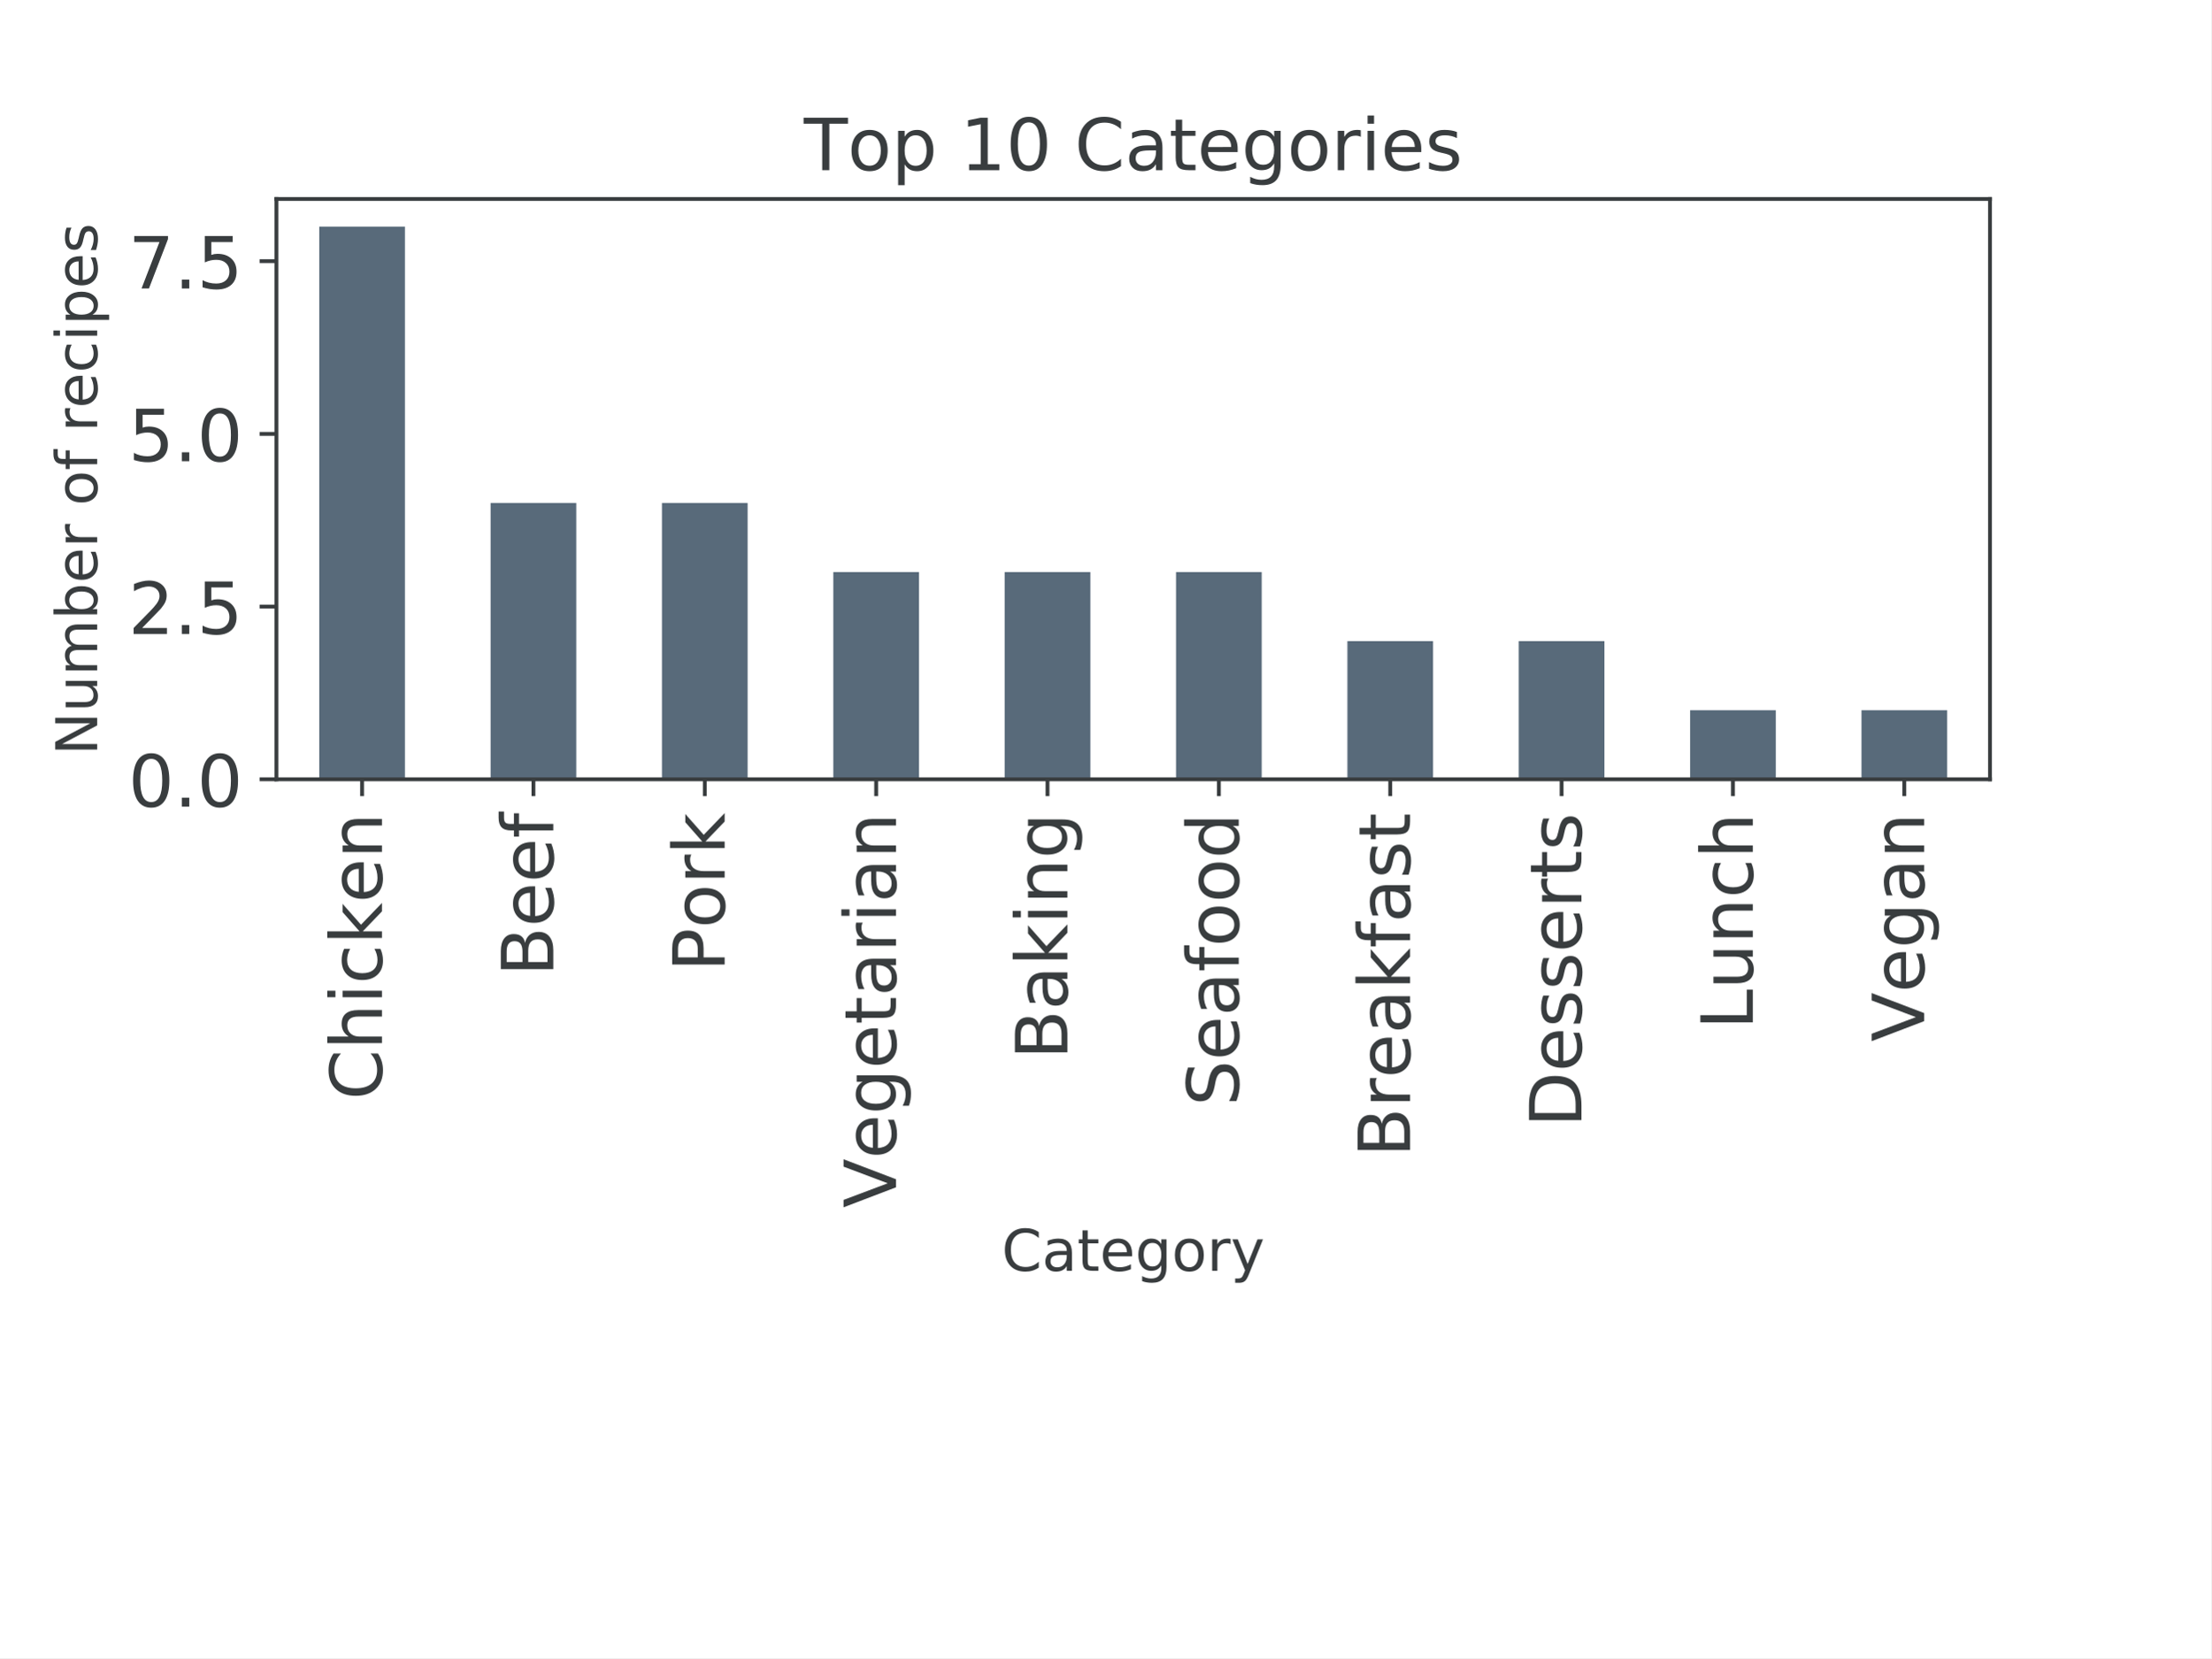
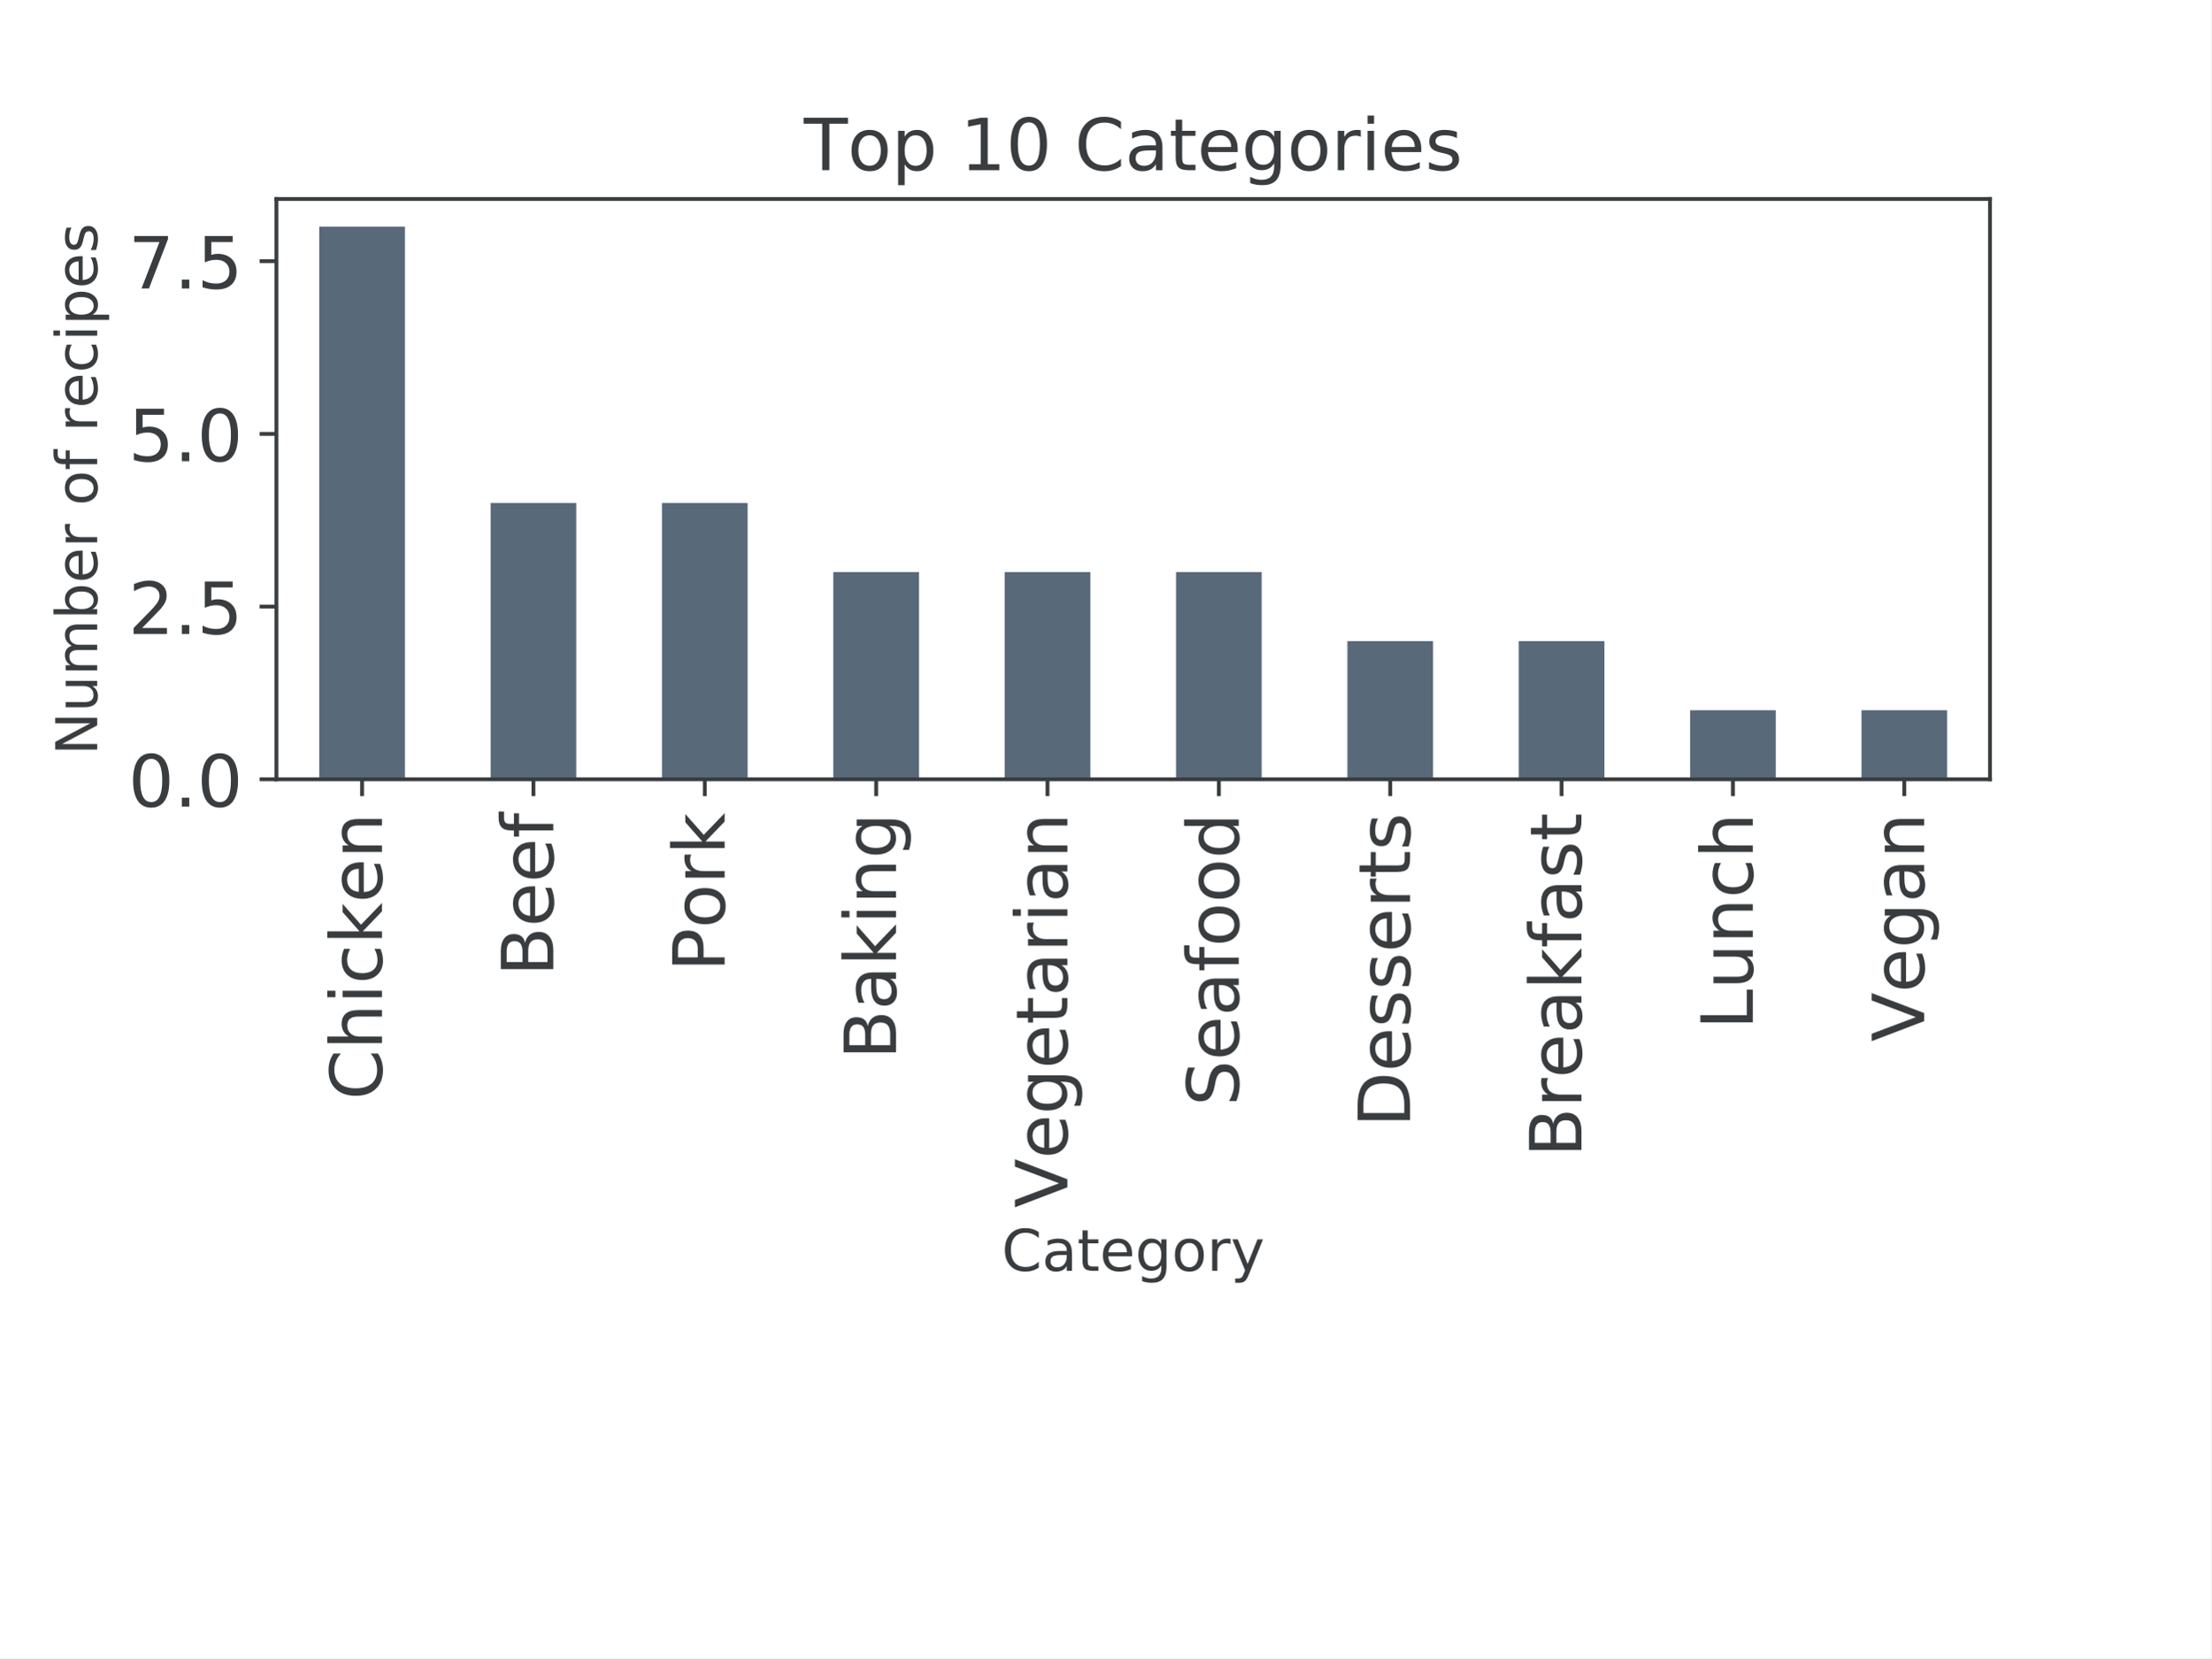
<svg xmlns="http://www.w3.org/2000/svg" xmlns:xlink="http://www.w3.org/1999/xlink" height="345.6pt" version="1.1" viewBox="0 0 460.8 345.6" width="460.8pt">
  <defs>
    <style type="text/css">
*{stroke-linecap:butt;stroke-linejoin:round;}
  </style>
  </defs>
  <g id="figure_1">
    <g id="patch_1">
      <path d="M 0 345.6  L 460.8 345.6  L 460.8 0  L 0 0  z " style="fill:#ffffff;" />
    </g>
    <g id="axes_1">
      <g id="patch_2">
        <path d="M 57.6 162.432  L 414.72 162.432  L 414.72 41.472  L 57.6 41.472  z " style="fill:#ffffff;" />
      </g>
      <g id="patch_3">
-         <path clip-path="url(#p7f5b892077)" d="M 66.528 162.432  L 84.384 162.432  L 84.384 47.232  L 66.528 47.232  z " style="fill:#586a7a;" />
+         <path clip-path="url(#p86acbfd233)" d="M 66.528 162.432  L 84.384 162.432  L 84.384 47.232  L 66.528 47.232  z " style="fill:#586a7a;" />
      </g>
      <g id="patch_4">
-         <path clip-path="url(#p7f5b892077)" d="M 102.24 162.432  L 120.096 162.432  L 120.096 104.832  L 102.24 104.832  z " style="fill:#586a7a;" />
+         <path clip-path="url(#p86acbfd233)" d="M 102.24 162.432  L 120.096 162.432  L 120.096 104.832  L 102.24 104.832  z " style="fill:#586a7a;" />
      </g>
      <g id="patch_5">
-         <path clip-path="url(#p7f5b892077)" d="M 137.952 162.432  L 155.808 162.432  L 155.808 104.832  L 137.952 104.832  z " style="fill:#586a7a;" />
+         <path clip-path="url(#p86acbfd233)" d="M 137.952 162.432  L 155.808 162.432  L 155.808 104.832  L 137.952 104.832  z " style="fill:#586a7a;" />
      </g>
      <g id="patch_6">
-         <path clip-path="url(#p7f5b892077)" d="M 173.664 162.432  L 191.52 162.432  L 191.52 119.232  L 173.664 119.232  z " style="fill:#586a7a;" />
+         <path clip-path="url(#p86acbfd233)" d="M 173.664 162.432  L 191.52 162.432  L 191.52 119.232  L 173.664 119.232  z " style="fill:#586a7a;" />
      </g>
      <g id="patch_7">
-         <path clip-path="url(#p7f5b892077)" d="M 209.376 162.432  L 227.232 162.432  L 227.232 119.232  L 209.376 119.232  z " style="fill:#586a7a;" />
+         <path clip-path="url(#p86acbfd233)" d="M 209.376 162.432  L 227.232 162.432  L 227.232 119.232  L 209.376 119.232  z " style="fill:#586a7a;" />
      </g>
      <g id="patch_8">
-         <path clip-path="url(#p7f5b892077)" d="M 245.088 162.432  L 262.944 162.432  L 262.944 119.232  L 245.088 119.232  z " style="fill:#586a7a;" />
+         <path clip-path="url(#p86acbfd233)" d="M 245.088 162.432  L 262.944 162.432  L 262.944 119.232  L 245.088 119.232  z " style="fill:#586a7a;" />
      </g>
      <g id="patch_9">
-         <path clip-path="url(#p7f5b892077)" d="M 280.8 162.432  L 298.656 162.432  L 298.656 133.632  L 280.8 133.632  z " style="fill:#586a7a;" />
+         <path clip-path="url(#p86acbfd233)" d="M 280.8 162.432  L 298.656 162.432  L 298.656 133.632  L 280.8 133.632  z " style="fill:#586a7a;" />
      </g>
      <g id="patch_10">
-         <path clip-path="url(#p7f5b892077)" d="M 316.512 162.432  L 334.368 162.432  L 334.368 133.632  L 316.512 133.632  z " style="fill:#586a7a;" />
+         <path clip-path="url(#p86acbfd233)" d="M 316.512 162.432  L 334.368 162.432  L 334.368 133.632  L 316.512 133.632  z " style="fill:#586a7a;" />
      </g>
      <g id="patch_11">
-         <path clip-path="url(#p7f5b892077)" d="M 352.224 162.432  L 370.08 162.432  L 370.08 148.032  L 352.224 148.032  z " style="fill:#586a7a;" />
+         <path clip-path="url(#p86acbfd233)" d="M 352.224 162.432  L 370.08 162.432  L 370.08 148.032  L 352.224 148.032  z " style="fill:#586a7a;" />
      </g>
      <g id="patch_12">
-         <path clip-path="url(#p7f5b892077)" d="M 387.936 162.432  L 405.792 162.432  L 405.792 148.032  L 387.936 148.032  z " style="fill:#586a7a;" />
+         <path clip-path="url(#p86acbfd233)" d="M 387.936 162.432  L 405.792 162.432  L 405.792 148.032  L 387.936 148.032  z " style="fill:#586a7a;" />
      </g>
      <g id="matplotlib.axis_1">
        <g id="xtick_1">
          <g id="line2d_1">
            <defs>
-               <path d="M 0 0  L 0 3.5  " id="md21e654e28" style="stroke:#393d3f;stroke-width:0.8;" />
-             </defs>
-             <g>
-               <use style="fill:#393d3f;stroke:#393d3f;stroke-width:0.8;" x="75.456" xlink:href="#md21e654e28" y="162.432" />
+               <path d="M 0 0  L 0 3.5  " id="m98c9e90bad" style="stroke:#393d3f;stroke-width:0.8;" />
+             </defs>
+             <g>
+               <use style="fill:#393d3f;stroke:#393d3f;stroke-width:0.8;" x="75.456" xlink:href="#m98c9e90bad" y="162.432" />
            </g>
          </g>
          <g id="text_1">
            <defs>
              <path d="M 64.406 67.281  L 64.406 56.891  Q 59.422 61.531 53.781 63.812  Q 48.141 66.109 41.797 66.109  Q 29.297 66.109 22.656 58.469  Q 16.016 50.828 16.016 36.375  Q 16.016 21.969 22.656 14.328  Q 29.297 6.688 41.797 6.688  Q 48.141 6.688 53.781 8.984  Q 59.422 11.281 64.406 15.922  L 64.406 5.609  Q 59.234 2.094 53.438 0.328  Q 47.656 -1.422 41.219 -1.422  Q 24.656 -1.422 15.125 8.703  Q 5.609 18.844 5.609 36.375  Q 5.609 53.953 15.125 64.078  Q 24.656 74.219 41.219 74.219  Q 47.75 74.219 53.531 72.484  Q 59.328 70.75 64.406 67.281  z " id="DejaVuSans-67" />
              <path d="M 54.891 33.016  L 54.891 0  L 45.906 0  L 45.906 32.719  Q 45.906 40.484 42.875 44.328  Q 39.844 48.188 33.797 48.188  Q 26.516 48.188 22.312 43.547  Q 18.109 38.922 18.109 30.906  L 18.109 0  L 9.078 0  L 9.078 75.984  L 18.109 75.984  L 18.109 46.188  Q 21.344 51.125 25.703 53.562  Q 30.078 56 35.797 56  Q 45.219 56 50.047 50.172  Q 54.891 44.344 54.891 33.016  z " id="DejaVuSans-104" />
              <path d="M 9.422 54.688  L 18.406 54.688  L 18.406 0  L 9.422 0  z M 9.422 75.984  L 18.406 75.984  L 18.406 64.594  L 9.422 64.594  z " id="DejaVuSans-105" />
              <path d="M 48.781 52.594  L 48.781 44.188  Q 44.969 46.297 41.141 47.344  Q 37.312 48.391 33.406 48.391  Q 24.656 48.391 19.812 42.844  Q 14.984 37.312 14.984 27.297  Q 14.984 17.281 19.812 11.734  Q 24.656 6.203 33.406 6.203  Q 37.312 6.203 41.141 7.25  Q 44.969 8.297 48.781 10.406  L 48.781 2.094  Q 45.016 0.344 40.984 -0.531  Q 36.969 -1.422 32.422 -1.422  Q 20.062 -1.422 12.781 6.344  Q 5.516 14.109 5.516 27.297  Q 5.516 40.672 12.859 48.328  Q 20.219 56 33.016 56  Q 37.156 56 41.109 55.141  Q 45.062 54.297 48.781 52.594  z " id="DejaVuSans-99" />
              <path d="M 9.078 75.984  L 18.109 75.984  L 18.109 31.109  L 44.922 54.688  L 56.391 54.688  L 27.391 29.109  L 57.625 0  L 45.906 0  L 18.109 26.703  L 18.109 0  L 9.078 0  z " id="DejaVuSans-107" />
              <path d="M 56.203 29.594  L 56.203 25.203  L 14.891 25.203  Q 15.484 15.922 20.484 11.062  Q 25.484 6.203 34.422 6.203  Q 39.594 6.203 44.453 7.469  Q 49.312 8.734 54.109 11.281  L 54.109 2.781  Q 49.266 0.734 44.188 -0.344  Q 39.109 -1.422 33.891 -1.422  Q 20.797 -1.422 13.156 6.188  Q 5.516 13.812 5.516 26.812  Q 5.516 40.234 12.766 48.109  Q 20.016 56 32.328 56  Q 43.359 56 49.781 48.891  Q 56.203 41.797 56.203 29.594  z M 47.219 32.234  Q 47.125 39.594 43.094 43.984  Q 39.062 48.391 32.422 48.391  Q 24.906 48.391 20.391 44.141  Q 15.875 39.891 15.188 32.172  z " id="DejaVuSans-101" />
              <path d="M 54.891 33.016  L 54.891 0  L 45.906 0  L 45.906 32.719  Q 45.906 40.484 42.875 44.328  Q 39.844 48.188 33.797 48.188  Q 26.516 48.188 22.312 43.547  Q 18.109 38.922 18.109 30.906  L 18.109 0  L 9.078 0  L 9.078 54.688  L 18.109 54.688  L 18.109 46.188  Q 21.344 51.125 25.703 53.562  Q 30.078 56 35.797 56  Q 45.219 56 50.047 50.172  Q 54.891 44.344 54.891 33.016  z " id="DejaVuSans-110" />
            </defs>
            <g style="fill:#393d3f;" transform="translate(79.59506 229.2422)rotate(-90)scale(0.15 -0.15)">
              <use xlink:href="#DejaVuSans-67" />
              <use x="69.824" xlink:href="#DejaVuSans-104" />
              <use x="133.203" xlink:href="#DejaVuSans-105" />
              <use x="160.986" xlink:href="#DejaVuSans-99" />
              <use x="215.967" xlink:href="#DejaVuSans-107" />
              <use x="273.83" xlink:href="#DejaVuSans-101" />
              <use x="335.354" xlink:href="#DejaVuSans-110" />
            </g>
          </g>
        </g>
        <g id="xtick_2">
          <g id="line2d_2">
            <g>
-               <use style="fill:#393d3f;stroke:#393d3f;stroke-width:0.8;" x="111.168" xlink:href="#md21e654e28" y="162.432" />
+               <use style="fill:#393d3f;stroke:#393d3f;stroke-width:0.8;" x="111.168" xlink:href="#m98c9e90bad" y="162.432" />
            </g>
          </g>
          <g id="text_2">
            <defs>
              <path d="M 19.672 34.812  L 19.672 8.109  L 35.5 8.109  Q 43.453 8.109 47.281 11.406  Q 51.125 14.703 51.125 21.484  Q 51.125 28.328 47.281 31.562  Q 43.453 34.812 35.5 34.812  z M 19.672 64.797  L 19.672 42.828  L 34.281 42.828  Q 41.5 42.828 45.031 45.531  Q 48.578 48.25 48.578 53.812  Q 48.578 59.328 45.031 62.062  Q 41.5 64.797 34.281 64.797  z M 9.812 72.906  L 35.016 72.906  Q 46.297 72.906 52.391 68.219  Q 58.5 63.531 58.5 54.891  Q 58.5 48.188 55.375 44.234  Q 52.25 40.281 46.188 39.312  Q 53.469 37.75 57.5 32.781  Q 61.531 27.828 61.531 20.406  Q 61.531 10.641 54.891 5.312  Q 48.25 0 35.984 0  L 9.812 0  z " id="DejaVuSans-66" />
              <path d="M 37.109 75.984  L 37.109 68.5  L 28.516 68.5  Q 23.688 68.5 21.797 66.547  Q 19.922 64.594 19.922 59.516  L 19.922 54.688  L 34.719 54.688  L 34.719 47.703  L 19.922 47.703  L 19.922 0  L 10.891 0  L 10.891 47.703  L 2.297 47.703  L 2.297 54.688  L 10.891 54.688  L 10.891 58.5  Q 10.891 67.625 15.141 71.797  Q 19.391 75.984 28.609 75.984  z " id="DejaVuSans-102" />
            </defs>
            <g style="fill:#393d3f;" transform="translate(115.3071 203.4632)rotate(-90)scale(0.15 -0.15)">
              <use xlink:href="#DejaVuSans-66" />
              <use x="68.604" xlink:href="#DejaVuSans-101" />
              <use x="130.127" xlink:href="#DejaVuSans-101" />
              <use x="191.65" xlink:href="#DejaVuSans-102" />
            </g>
          </g>
        </g>
        <g id="xtick_3">
          <g id="line2d_3">
            <g>
-               <use style="fill:#393d3f;stroke:#393d3f;stroke-width:0.8;" x="146.88" xlink:href="#md21e654e28" y="162.432" />
+               <use style="fill:#393d3f;stroke:#393d3f;stroke-width:0.8;" x="146.88" xlink:href="#m98c9e90bad" y="162.432" />
            </g>
          </g>
          <g id="text_3">
            <defs>
              <path d="M 19.672 64.797  L 19.672 37.406  L 32.078 37.406  Q 38.969 37.406 42.719 40.969  Q 46.484 44.531 46.484 51.125  Q 46.484 57.672 42.719 61.234  Q 38.969 64.797 32.078 64.797  z M 9.812 72.906  L 32.078 72.906  Q 44.344 72.906 50.609 67.359  Q 56.891 61.812 56.891 51.125  Q 56.891 40.328 50.609 34.812  Q 44.344 29.297 32.078 29.297  L 19.672 29.297  L 19.672 0  L 9.812 0  z " id="DejaVuSans-80" />
              <path d="M 30.609 48.391  Q 23.391 48.391 19.188 42.75  Q 14.984 37.109 14.984 27.297  Q 14.984 17.484 19.156 11.844  Q 23.344 6.203 30.609 6.203  Q 37.797 6.203 41.984 11.859  Q 46.188 17.531 46.188 27.297  Q 46.188 37.016 41.984 42.703  Q 37.797 48.391 30.609 48.391  z M 30.609 56  Q 42.328 56 49.016 48.375  Q 55.719 40.766 55.719 27.297  Q 55.719 13.875 49.016 6.219  Q 42.328 -1.422 30.609 -1.422  Q 18.844 -1.422 12.172 6.219  Q 5.516 13.875 5.516 27.297  Q 5.516 40.766 12.172 48.375  Q 18.844 56 30.609 56  z " id="DejaVuSans-111" />
              <path d="M 41.109 46.297  Q 39.594 47.172 37.812 47.578  Q 36.031 48 33.891 48  Q 26.266 48 22.188 43.047  Q 18.109 38.094 18.109 28.812  L 18.109 0  L 9.078 0  L 9.078 54.688  L 18.109 54.688  L 18.109 46.188  Q 20.953 51.172 25.484 53.578  Q 30.031 56 36.531 56  Q 37.453 56 38.578 55.875  Q 39.703 55.766 41.062 55.516  z " id="DejaVuSans-114" />
            </defs>
            <g style="fill:#393d3f;" transform="translate(151.0191 202.5)rotate(-90)scale(0.15 -0.15)">
              <use xlink:href="#DejaVuSans-80" />
              <use x="60.256" xlink:href="#DejaVuSans-111" />
              <use x="121.438" xlink:href="#DejaVuSans-114" />
              <use x="162.551" xlink:href="#DejaVuSans-107" />
            </g>
          </g>
        </g>
        <g id="xtick_4">
          <g id="line2d_4">
            <g>
-               <use style="fill:#393d3f;stroke:#393d3f;stroke-width:0.8;" x="182.592" xlink:href="#md21e654e28" y="162.432" />
+               <use style="fill:#393d3f;stroke:#393d3f;stroke-width:0.8;" x="182.592" xlink:href="#m98c9e90bad" y="162.432" />
            </g>
          </g>
          <g id="text_4">
            <defs>
+               <path d="M 34.281 27.484  Q 23.391 27.484 19.188 25  Q 14.984 22.516 14.984 16.5  Q 14.984 11.719 18.141 8.906  Q 21.297 6.109 26.703 6.109  Q 34.188 6.109 38.703 11.406  Q 43.219 16.703 43.219 25.484  L 43.219 27.484  z M 52.203 31.203  L 52.203 0  L 43.219 0  L 43.219 8.297  Q 40.141 3.328 35.547 0.953  Q 30.953 -1.422 24.312 -1.422  Q 15.922 -1.422 10.953 3.297  Q 6 8.016 6 15.922  Q 6 25.141 12.172 29.828  Q 18.359 34.516 30.609 34.516  L 43.219 34.516  L 43.219 35.406  Q 43.219 41.609 39.141 45  Q 35.062 48.391 27.688 48.391  Q 23 48.391 18.547 47.266  Q 14.109 46.141 10.016 43.891  L 10.016 52.203  Q 14.938 54.109 19.578 55.047  Q 24.219 56 28.609 56  Q 40.484 56 46.344 49.844  Q 52.203 43.703 52.203 31.203  z " id="DejaVuSans-97" />
+               <path d="M 45.406 27.984  Q 45.406 37.75 41.375 43.109  Q 37.359 48.484 30.078 48.484  Q 22.859 48.484 18.828 43.109  Q 14.797 37.75 14.797 27.984  Q 14.797 18.266 18.828 12.891  Q 22.859 7.516 30.078 7.516  Q 37.359 7.516 41.375 12.891  Q 45.406 18.266 45.406 27.984  z M 54.391 6.781  Q 54.391 -7.172 48.188 -13.984  Q 42 -20.797 29.203 -20.797  Q 24.469 -20.797 20.266 -20.094  Q 16.062 -19.391 12.109 -17.922  L 12.109 -9.188  Q 16.062 -11.328 19.922 -12.344  Q 23.781 -13.375 27.781 -13.375  Q 36.625 -13.375 41.016 -8.766  Q 45.406 -4.156 45.406 5.172  L 45.406 9.625  Q 42.625 4.781 38.281 2.391  Q 33.938 0 27.875 0  Q 17.828 0 11.672 7.656  Q 5.516 15.328 5.516 27.984  Q 5.516 40.672 11.672 48.328  Q 17.828 56 27.875 56  Q 33.938 56 38.281 53.609  Q 42.625 51.219 45.406 46.391  L 45.406 54.688  L 54.391 54.688  z " id="DejaVuSans-103" />
+             </defs>
+             <g style="fill:#393d3f;" transform="translate(186.7311 220.7976)rotate(-90)scale(0.15 -0.15)">
+               <use xlink:href="#DejaVuSans-66" />
+               <use x="68.604" xlink:href="#DejaVuSans-97" />
+               <use x="129.883" xlink:href="#DejaVuSans-107" />
+               <use x="187.793" xlink:href="#DejaVuSans-105" />
+               <use x="215.576" xlink:href="#DejaVuSans-110" />
+               <use x="278.955" xlink:href="#DejaVuSans-103" />
+             </g>
+           </g>
+         </g>
+         <g id="xtick_5">
+           <g id="line2d_5">
+             <g>
+               <use style="fill:#393d3f;stroke:#393d3f;stroke-width:0.8;" x="218.304" xlink:href="#m98c9e90bad" y="162.432" />
+             </g>
+           </g>
+           <g id="text_5">
+             <defs>
              <path d="M 28.609 0  L 0.781 72.906  L 11.078 72.906  L 34.188 11.531  L 57.328 72.906  L 67.578 72.906  L 39.797 0  z " id="DejaVuSans-86" />
-               <path d="M 45.406 27.984  Q 45.406 37.75 41.375 43.109  Q 37.359 48.484 30.078 48.484  Q 22.859 48.484 18.828 43.109  Q 14.797 37.75 14.797 27.984  Q 14.797 18.266 18.828 12.891  Q 22.859 7.516 30.078 7.516  Q 37.359 7.516 41.375 12.891  Q 45.406 18.266 45.406 27.984  z M 54.391 6.781  Q 54.391 -7.172 48.188 -13.984  Q 42 -20.797 29.203 -20.797  Q 24.469 -20.797 20.266 -20.094  Q 16.062 -19.391 12.109 -17.922  L 12.109 -9.188  Q 16.062 -11.328 19.922 -12.344  Q 23.781 -13.375 27.781 -13.375  Q 36.625 -13.375 41.016 -8.766  Q 45.406 -4.156 45.406 5.172  L 45.406 9.625  Q 42.625 4.781 38.281 2.391  Q 33.938 0 27.875 0  Q 17.828 0 11.672 7.656  Q 5.516 15.328 5.516 27.984  Q 5.516 40.672 11.672 48.328  Q 17.828 56 27.875 56  Q 33.938 56 38.281 53.609  Q 42.625 51.219 45.406 46.391  L 45.406 54.688  L 54.391 54.688  z " id="DejaVuSans-103" />
              <path d="M 18.312 70.219  L 18.312 54.688  L 36.812 54.688  L 36.812 47.703  L 18.312 47.703  L 18.312 18.016  Q 18.312 11.328 20.141 9.422  Q 21.969 7.516 27.594 7.516  L 36.812 7.516  L 36.812 0  L 27.594 0  Q 17.188 0 13.234 3.875  Q 9.281 7.766 9.281 18.016  L 9.281 47.703  L 2.688 47.703  L 2.688 54.688  L 9.281 54.688  L 9.281 70.219  z " id="DejaVuSans-116" />
-               <path d="M 34.281 27.484  Q 23.391 27.484 19.188 25  Q 14.984 22.516 14.984 16.5  Q 14.984 11.719 18.141 8.906  Q 21.297 6.109 26.703 6.109  Q 34.188 6.109 38.703 11.406  Q 43.219 16.703 43.219 25.484  L 43.219 27.484  z M 52.203 31.203  L 52.203 0  L 43.219 0  L 43.219 8.297  Q 40.141 3.328 35.547 0.953  Q 30.953 -1.422 24.312 -1.422  Q 15.922 -1.422 10.953 3.297  Q 6 8.016 6 15.922  Q 6 25.141 12.172 29.828  Q 18.359 34.516 30.609 34.516  L 43.219 34.516  L 43.219 35.406  Q 43.219 41.609 39.141 45  Q 35.062 48.391 27.688 48.391  Q 23 48.391 18.547 47.266  Q 14.109 46.141 10.016 43.891  L 10.016 52.203  Q 14.938 54.109 19.578 55.047  Q 24.219 56 28.609 56  Q 40.484 56 46.344 49.844  Q 52.203 43.703 52.203 31.203  z " id="DejaVuSans-97" />
-             </defs>
-             <g style="fill:#393d3f;" transform="translate(186.7311 251.7632)rotate(-90)scale(0.15 -0.15)">
+             </defs>
+             <g style="fill:#393d3f;" transform="translate(222.4431 251.7632)rotate(-90)scale(0.15 -0.15)">
              <use xlink:href="#DejaVuSans-86" />
              <use x="68.299" xlink:href="#DejaVuSans-101" />
              <use x="129.822" xlink:href="#DejaVuSans-103" />
              <use x="193.299" xlink:href="#DejaVuSans-101" />
              <use x="254.822" xlink:href="#DejaVuSans-116" />
              <use x="294.031" xlink:href="#DejaVuSans-97" />
              <use x="355.311" xlink:href="#DejaVuSans-114" />
              <use x="396.424" xlink:href="#DejaVuSans-105" />
              <use x="424.207" xlink:href="#DejaVuSans-97" />
              <use x="485.486" xlink:href="#DejaVuSans-110" />
            </g>
          </g>
        </g>
-         <g id="xtick_5">
-           <g id="line2d_5">
-             <g>
-               <use style="fill:#393d3f;stroke:#393d3f;stroke-width:0.8;" x="218.304" xlink:href="#md21e654e28" y="162.432" />
-             </g>
-           </g>
-           <g id="text_5">
-             <g style="fill:#393d3f;" transform="translate(222.4431 220.7976)rotate(-90)scale(0.15 -0.15)">
-               <use xlink:href="#DejaVuSans-66" />
-               <use x="68.604" xlink:href="#DejaVuSans-97" />
-               <use x="129.883" xlink:href="#DejaVuSans-107" />
-               <use x="187.793" xlink:href="#DejaVuSans-105" />
-               <use x="215.576" xlink:href="#DejaVuSans-110" />
-               <use x="278.955" xlink:href="#DejaVuSans-103" />
-             </g>
-           </g>
-         </g>
        <g id="xtick_6">
          <g id="line2d_6">
            <g>
-               <use style="fill:#393d3f;stroke:#393d3f;stroke-width:0.8;" x="254.016" xlink:href="#md21e654e28" y="162.432" />
+               <use style="fill:#393d3f;stroke:#393d3f;stroke-width:0.8;" x="254.016" xlink:href="#m98c9e90bad" y="162.432" />
            </g>
          </g>
          <g id="text_6">
            <defs>
              <path d="M 53.516 70.516  L 53.516 60.891  Q 47.906 63.578 42.922 64.891  Q 37.938 66.219 33.297 66.219  Q 25.25 66.219 20.875 63.094  Q 16.5 59.969 16.5 54.203  Q 16.5 49.359 19.406 46.891  Q 22.312 44.438 30.422 42.922  L 36.375 41.703  Q 47.406 39.594 52.656 34.297  Q 57.906 29 57.906 20.125  Q 57.906 9.516 50.797 4.047  Q 43.703 -1.422 29.984 -1.422  Q 24.812 -1.422 18.969 -0.25  Q 13.141 0.922 6.891 3.219  L 6.891 13.375  Q 12.891 10.016 18.656 8.297  Q 24.422 6.594 29.984 6.594  Q 38.422 6.594 43.016 9.906  Q 47.609 13.234 47.609 19.391  Q 47.609 24.75 44.312 27.781  Q 41.016 30.812 33.5 32.328  L 27.484 33.5  Q 16.453 35.688 11.516 40.375  Q 6.594 45.062 6.594 53.422  Q 6.594 63.094 13.406 68.656  Q 20.219 74.219 32.172 74.219  Q 37.312 74.219 42.625 73.281  Q 47.953 72.359 53.516 70.516  z " id="DejaVuSans-83" />
              <path d="M 45.406 46.391  L 45.406 75.984  L 54.391 75.984  L 54.391 0  L 45.406 0  L 45.406 8.203  Q 42.578 3.328 38.25 0.953  Q 33.938 -1.422 27.875 -1.422  Q 17.969 -1.422 11.734 6.484  Q 5.516 14.406 5.516 27.297  Q 5.516 40.188 11.734 48.094  Q 17.969 56 27.875 56  Q 33.938 56 38.25 53.625  Q 42.578 51.266 45.406 46.391  z M 14.797 27.297  Q 14.797 17.391 18.875 11.75  Q 22.953 6.109 30.078 6.109  Q 37.203 6.109 41.297 11.75  Q 45.406 17.391 45.406 27.297  Q 45.406 37.203 41.297 42.844  Q 37.203 48.484 30.078 48.484  Q 22.953 48.484 18.875 42.844  Q 14.797 37.203 14.797 27.297  z " id="DejaVuSans-100" />
            </defs>
            <g style="fill:#393d3f;" transform="translate(258.1551 230.5359)rotate(-90)scale(0.15 -0.15)">
              <use xlink:href="#DejaVuSans-83" />
              <use x="63.477" xlink:href="#DejaVuSans-101" />
              <use x="125" xlink:href="#DejaVuSans-97" />
              <use x="186.279" xlink:href="#DejaVuSans-102" />
              <use x="221.484" xlink:href="#DejaVuSans-111" />
              <use x="282.666" xlink:href="#DejaVuSans-111" />
              <use x="343.848" xlink:href="#DejaVuSans-100" />
            </g>
          </g>
        </g>
        <g id="xtick_7">
          <g id="line2d_7">
            <g>
-               <use style="fill:#393d3f;stroke:#393d3f;stroke-width:0.8;" x="289.728" xlink:href="#md21e654e28" y="162.432" />
+               <use style="fill:#393d3f;stroke:#393d3f;stroke-width:0.8;" x="289.728" xlink:href="#m98c9e90bad" y="162.432" />
            </g>
          </g>
          <g id="text_7">
            <defs>
+               <path d="M 19.672 64.797  L 19.672 8.109  L 31.594 8.109  Q 46.688 8.109 53.688 14.938  Q 60.688 21.781 60.688 36.531  Q 60.688 51.172 53.688 57.984  Q 46.688 64.797 31.594 64.797  z M 9.812 72.906  L 30.078 72.906  Q 51.266 72.906 61.172 64.094  Q 71.094 55.281 71.094 36.531  Q 71.094 17.672 61.125 8.828  Q 51.172 0 30.078 0  L 9.812 0  z " id="DejaVuSans-68" />
              <path d="M 44.281 53.078  L 44.281 44.578  Q 40.484 46.531 36.375 47.5  Q 32.281 48.484 27.875 48.484  Q 21.188 48.484 17.844 46.438  Q 14.5 44.391 14.5 40.281  Q 14.5 37.156 16.891 35.375  Q 19.281 33.594 26.516 31.984  L 29.594 31.297  Q 39.156 29.25 43.188 25.516  Q 47.219 21.781 47.219 15.094  Q 47.219 7.469 41.188 3.016  Q 35.156 -1.422 24.609 -1.422  Q 20.219 -1.422 15.453 -0.562  Q 10.688 0.297 5.422 2  L 5.422 11.281  Q 10.406 8.688 15.234 7.391  Q 20.062 6.109 24.812 6.109  Q 31.156 6.109 34.562 8.281  Q 37.984 10.453 37.984 14.406  Q 37.984 18.062 35.516 20.016  Q 33.062 21.969 24.703 23.781  L 21.578 24.516  Q 13.234 26.266 9.516 29.906  Q 5.812 33.547 5.812 39.891  Q 5.812 47.609 11.281 51.797  Q 16.75 56 26.812 56  Q 31.781 56 36.172 55.266  Q 40.578 54.547 44.281 53.078  z " id="DejaVuSans-115" />
            </defs>
-             <g style="fill:#393d3f;" transform="translate(293.8671 241.1601)rotate(-90)scale(0.15 -0.15)">
+             <g style="fill:#393d3f;" transform="translate(293.8671 234.9304)rotate(-90)scale(0.15 -0.15)">
+               <use xlink:href="#DejaVuSans-68" />
+               <use x="77.002" xlink:href="#DejaVuSans-101" />
+               <use x="138.525" xlink:href="#DejaVuSans-115" />
+               <use x="190.625" xlink:href="#DejaVuSans-115" />
+               <use x="242.725" xlink:href="#DejaVuSans-101" />
+               <use x="304.248" xlink:href="#DejaVuSans-114" />
+               <use x="345.361" xlink:href="#DejaVuSans-116" />
+               <use x="384.57" xlink:href="#DejaVuSans-115" />
+             </g>
+           </g>
+         </g>
+         <g id="xtick_8">
+           <g id="line2d_8">
+             <g>
+               <use style="fill:#393d3f;stroke:#393d3f;stroke-width:0.8;" x="325.44" xlink:href="#m98c9e90bad" y="162.432" />
+             </g>
+           </g>
+           <g id="text_8">
+             <g style="fill:#393d3f;" transform="translate(329.5791 241.1601)rotate(-90)scale(0.15 -0.15)">
              <use xlink:href="#DejaVuSans-66" />
              <use x="68.604" xlink:href="#DejaVuSans-114" />
              <use x="109.686" xlink:href="#DejaVuSans-101" />
              <use x="171.209" xlink:href="#DejaVuSans-97" />
              <use x="232.488" xlink:href="#DejaVuSans-107" />
              <use x="290.398" xlink:href="#DejaVuSans-102" />
              <use x="325.604" xlink:href="#DejaVuSans-97" />
              <use x="386.883" xlink:href="#DejaVuSans-115" />
              <use x="438.982" xlink:href="#DejaVuSans-116" />
            </g>
          </g>
        </g>
-         <g id="xtick_8">
-           <g id="line2d_8">
-             <g>
-               <use style="fill:#393d3f;stroke:#393d3f;stroke-width:0.8;" x="325.44" xlink:href="#md21e654e28" y="162.432" />
-             </g>
-           </g>
-           <g id="text_8">
-             <defs>
-               <path d="M 19.672 64.797  L 19.672 8.109  L 31.594 8.109  Q 46.688 8.109 53.688 14.938  Q 60.688 21.781 60.688 36.531  Q 60.688 51.172 53.688 57.984  Q 46.688 64.797 31.594 64.797  z M 9.812 72.906  L 30.078 72.906  Q 51.266 72.906 61.172 64.094  Q 71.094 55.281 71.094 36.531  Q 71.094 17.672 61.125 8.828  Q 51.172 0 30.078 0  L 9.812 0  z " id="DejaVuSans-68" />
-             </defs>
-             <g style="fill:#393d3f;" transform="translate(329.5791 234.9304)rotate(-90)scale(0.15 -0.15)">
-               <use xlink:href="#DejaVuSans-68" />
-               <use x="77.002" xlink:href="#DejaVuSans-101" />
-               <use x="138.525" xlink:href="#DejaVuSans-115" />
-               <use x="190.625" xlink:href="#DejaVuSans-115" />
-               <use x="242.725" xlink:href="#DejaVuSans-101" />
-               <use x="304.248" xlink:href="#DejaVuSans-114" />
-               <use x="345.361" xlink:href="#DejaVuSans-116" />
-               <use x="384.57" xlink:href="#DejaVuSans-115" />
-             </g>
-           </g>
-         </g>
        <g id="xtick_9">
          <g id="line2d_9">
            <g>
-               <use style="fill:#393d3f;stroke:#393d3f;stroke-width:0.8;" x="361.152" xlink:href="#md21e654e28" y="162.432" />
+               <use style="fill:#393d3f;stroke:#393d3f;stroke-width:0.8;" x="361.152" xlink:href="#m98c9e90bad" y="162.432" />
            </g>
          </g>
          <g id="text_9">
            <defs>
              <path d="M 9.812 72.906  L 19.672 72.906  L 19.672 8.297  L 55.172 8.297  L 55.172 0  L 9.812 0  z " id="DejaVuSans-76" />
              <path d="M 8.5 21.578  L 8.5 54.688  L 17.484 54.688  L 17.484 21.922  Q 17.484 14.156 20.5 10.266  Q 23.531 6.391 29.594 6.391  Q 36.859 6.391 41.078 11.031  Q 45.312 15.672 45.312 23.688  L 45.312 54.688  L 54.297 54.688  L 54.297 0  L 45.312 0  L 45.312 8.406  Q 42.047 3.422 37.719 1  Q 33.406 -1.422 27.688 -1.422  Q 18.266 -1.422 13.375 4.438  Q 8.5 10.297 8.5 21.578  z M 31.109 56  z " id="DejaVuSans-117" />
            </defs>
            <g style="fill:#393d3f;" transform="translate(365.2911 214.5539)rotate(-90)scale(0.15 -0.15)">
              <use xlink:href="#DejaVuSans-76" />
              <use x="55.697" xlink:href="#DejaVuSans-117" />
              <use x="119.076" xlink:href="#DejaVuSans-110" />
              <use x="182.455" xlink:href="#DejaVuSans-99" />
              <use x="237.436" xlink:href="#DejaVuSans-104" />
            </g>
          </g>
        </g>
        <g id="xtick_10">
          <g id="line2d_10">
            <g>
-               <use style="fill:#393d3f;stroke:#393d3f;stroke-width:0.8;" x="396.864" xlink:href="#md21e654e28" y="162.432" />
+               <use style="fill:#393d3f;stroke:#393d3f;stroke-width:0.8;" x="396.864" xlink:href="#m98c9e90bad" y="162.432" />
            </g>
          </g>
          <g id="text_10">
            <g style="fill:#393d3f;" transform="translate(401.0031 217.1273)rotate(-90)scale(0.15 -0.15)">
              <use xlink:href="#DejaVuSans-86" />
              <use x="68.299" xlink:href="#DejaVuSans-101" />
              <use x="129.822" xlink:href="#DejaVuSans-103" />
              <use x="193.299" xlink:href="#DejaVuSans-97" />
              <use x="254.578" xlink:href="#DejaVuSans-110" />
            </g>
          </g>
        </g>
        <g id="text_11">
          <defs>
            <path d="M 32.172 -5.078  Q 28.375 -14.844 24.75 -17.812  Q 21.141 -20.797 15.094 -20.797  L 7.906 -20.797  L 7.906 -13.281  L 13.188 -13.281  Q 16.891 -13.281 18.938 -11.516  Q 21 -9.766 23.484 -3.219  L 25.094 0.875  L 2.984 54.688  L 12.5 54.688  L 29.594 11.922  L 46.688 54.688  L 56.203 54.688  z " id="DejaVuSans-121" />
          </defs>
          <g style="fill:#393d3f;" transform="translate(208.7512 264.8814)scale(0.12 -0.12)">
            <use xlink:href="#DejaVuSans-67" />
            <use x="69.824" xlink:href="#DejaVuSans-97" />
            <use x="131.104" xlink:href="#DejaVuSans-116" />
            <use x="170.312" xlink:href="#DejaVuSans-101" />
            <use x="231.836" xlink:href="#DejaVuSans-103" />
            <use x="295.312" xlink:href="#DejaVuSans-111" />
            <use x="356.494" xlink:href="#DejaVuSans-114" />
            <use x="397.607" xlink:href="#DejaVuSans-121" />
          </g>
        </g>
      </g>
      <g id="matplotlib.axis_2">
        <g id="ytick_1">
          <g id="line2d_11">
            <defs>
-               <path d="M 0 0  L -3.5 0  " id="m0490deaa12" style="stroke:#393d3f;stroke-width:0.8;" />
-             </defs>
-             <g>
-               <use style="fill:#393d3f;stroke:#393d3f;stroke-width:0.8;" x="57.6" xlink:href="#m0490deaa12" y="162.432" />
+               <path d="M 0 0  L -3.5 0  " id="me9150bb0ff" style="stroke:#393d3f;stroke-width:0.8;" />
+             </defs>
+             <g>
+               <use style="fill:#393d3f;stroke:#393d3f;stroke-width:0.8;" x="57.6" xlink:href="#me9150bb0ff" y="162.432" />
            </g>
          </g>
          <g id="text_12">
            <defs>
              <path d="M 31.781 66.406  Q 24.172 66.406 20.328 58.906  Q 16.5 51.422 16.5 36.375  Q 16.5 21.391 20.328 13.891  Q 24.172 6.391 31.781 6.391  Q 39.453 6.391 43.281 13.891  Q 47.125 21.391 47.125 36.375  Q 47.125 51.422 43.281 58.906  Q 39.453 66.406 31.781 66.406  z M 31.781 74.219  Q 44.047 74.219 50.516 64.516  Q 56.984 54.828 56.984 36.375  Q 56.984 17.969 50.516 8.266  Q 44.047 -1.422 31.781 -1.422  Q 19.531 -1.422 13.062 8.266  Q 6.594 17.969 6.594 36.375  Q 6.594 54.828 13.062 64.516  Q 19.531 74.219 31.781 74.219  z " id="DejaVuSans-48" />
              <path d="M 10.688 12.406  L 21 12.406  L 21 0  L 10.688 0  z " id="DejaVuSans-46" />
            </defs>
            <g style="fill:#393d3f;" transform="translate(26.74531 168.1308)scale(0.15 -0.15)">
              <use xlink:href="#DejaVuSans-48" />
              <use x="63.623" xlink:href="#DejaVuSans-46" />
              <use x="95.41" xlink:href="#DejaVuSans-48" />
            </g>
          </g>
        </g>
        <g id="ytick_2">
          <g id="line2d_12">
            <g>
-               <use style="fill:#393d3f;stroke:#393d3f;stroke-width:0.8;" x="57.6" xlink:href="#m0490deaa12" y="126.432" />
+               <use style="fill:#393d3f;stroke:#393d3f;stroke-width:0.8;" x="57.6" xlink:href="#me9150bb0ff" y="126.432" />
            </g>
          </g>
          <g id="text_13">
            <defs>
              <path d="M 19.188 8.297  L 53.609 8.297  L 53.609 0  L 7.328 0  L 7.328 8.297  Q 12.938 14.109 22.625 23.891  Q 32.328 33.688 34.812 36.531  Q 39.547 41.844 41.422 45.531  Q 43.312 49.219 43.312 52.781  Q 43.312 58.594 39.234 62.25  Q 35.156 65.922 28.609 65.922  Q 23.969 65.922 18.812 64.312  Q 13.672 62.703 7.812 59.422  L 7.812 69.391  Q 13.766 71.781 18.938 73  Q 24.125 74.219 28.422 74.219  Q 39.75 74.219 46.484 68.547  Q 53.219 62.891 53.219 53.422  Q 53.219 48.922 51.531 44.891  Q 49.859 40.875 45.406 35.406  Q 44.188 33.984 37.641 27.219  Q 31.109 20.453 19.188 8.297  z " id="DejaVuSans-50" />
              <path d="M 10.797 72.906  L 49.516 72.906  L 49.516 64.594  L 19.828 64.594  L 19.828 46.734  Q 21.969 47.469 24.109 47.828  Q 26.266 48.188 28.422 48.188  Q 40.625 48.188 47.75 41.5  Q 54.891 34.812 54.891 23.391  Q 54.891 11.625 47.562 5.094  Q 40.234 -1.422 26.906 -1.422  Q 22.312 -1.422 17.547 -0.641  Q 12.797 0.141 7.719 1.703  L 7.719 11.625  Q 12.109 9.234 16.797 8.062  Q 21.484 6.891 26.703 6.891  Q 35.156 6.891 40.078 11.328  Q 45.016 15.766 45.016 23.391  Q 45.016 31 40.078 35.438  Q 35.156 39.891 26.703 39.891  Q 22.75 39.891 18.812 39.016  Q 14.891 38.141 10.797 36.281  z " id="DejaVuSans-53" />
            </defs>
            <g style="fill:#393d3f;" transform="translate(26.74531 132.1308)scale(0.15 -0.15)">
              <use xlink:href="#DejaVuSans-50" />
              <use x="63.623" xlink:href="#DejaVuSans-46" />
              <use x="95.41" xlink:href="#DejaVuSans-53" />
            </g>
          </g>
        </g>
        <g id="ytick_3">
          <g id="line2d_13">
            <g>
-               <use style="fill:#393d3f;stroke:#393d3f;stroke-width:0.8;" x="57.6" xlink:href="#m0490deaa12" y="90.432" />
+               <use style="fill:#393d3f;stroke:#393d3f;stroke-width:0.8;" x="57.6" xlink:href="#me9150bb0ff" y="90.432" />
            </g>
          </g>
          <g id="text_14">
            <g style="fill:#393d3f;" transform="translate(26.74531 96.13083)scale(0.15 -0.15)">
              <use xlink:href="#DejaVuSans-53" />
              <use x="63.623" xlink:href="#DejaVuSans-46" />
              <use x="95.41" xlink:href="#DejaVuSans-48" />
            </g>
          </g>
        </g>
        <g id="ytick_4">
          <g id="line2d_14">
            <g>
-               <use style="fill:#393d3f;stroke:#393d3f;stroke-width:0.8;" x="57.6" xlink:href="#m0490deaa12" y="54.432" />
+               <use style="fill:#393d3f;stroke:#393d3f;stroke-width:0.8;" x="57.6" xlink:href="#me9150bb0ff" y="54.432" />
            </g>
          </g>
          <g id="text_15">
            <defs>
              <path d="M 8.203 72.906  L 55.078 72.906  L 55.078 68.703  L 28.609 0  L 18.312 0  L 43.219 64.594  L 8.203 64.594  z " id="DejaVuSans-55" />
            </defs>
            <g style="fill:#393d3f;" transform="translate(26.74531 60.13083)scale(0.15 -0.15)">
              <use xlink:href="#DejaVuSans-55" />
              <use x="63.623" xlink:href="#DejaVuSans-46" />
              <use x="95.41" xlink:href="#DejaVuSans-53" />
            </g>
          </g>
        </g>
        <g id="text_16">
          <defs>
            <path d="M 9.812 72.906  L 23.094 72.906  L 55.422 11.922  L 55.422 72.906  L 64.984 72.906  L 64.984 0  L 51.703 0  L 19.391 60.984  L 19.391 0  L 9.812 0  z " id="DejaVuSans-78" />
            <path d="M 52 44.188  Q 55.375 50.25 60.062 53.125  Q 64.75 56 71.094 56  Q 79.641 56 84.281 50.016  Q 88.922 44.047 88.922 33.016  L 88.922 0  L 79.891 0  L 79.891 32.719  Q 79.891 40.578 77.094 44.375  Q 74.312 48.188 68.609 48.188  Q 61.625 48.188 57.562 43.547  Q 53.516 38.922 53.516 30.906  L 53.516 0  L 44.484 0  L 44.484 32.719  Q 44.484 40.625 41.703 44.406  Q 38.922 48.188 33.109 48.188  Q 26.219 48.188 22.156 43.531  Q 18.109 38.875 18.109 30.906  L 18.109 0  L 9.078 0  L 9.078 54.688  L 18.109 54.688  L 18.109 46.188  Q 21.188 51.219 25.484 53.609  Q 29.781 56 35.688 56  Q 41.656 56 45.828 52.969  Q 50 49.953 52 44.188  z " id="DejaVuSans-109" />
            <path d="M 48.688 27.297  Q 48.688 37.203 44.609 42.844  Q 40.531 48.484 33.406 48.484  Q 26.266 48.484 22.188 42.844  Q 18.109 37.203 18.109 27.297  Q 18.109 17.391 22.188 11.75  Q 26.266 6.109 33.406 6.109  Q 40.531 6.109 44.609 11.75  Q 48.688 17.391 48.688 27.297  z M 18.109 46.391  Q 20.953 51.266 25.266 53.625  Q 29.594 56 35.594 56  Q 45.562 56 51.781 48.094  Q 58.016 40.188 58.016 27.297  Q 58.016 14.406 51.781 6.484  Q 45.562 -1.422 35.594 -1.422  Q 29.594 -1.422 25.266 0.953  Q 20.953 3.328 18.109 8.203  L 18.109 0  L 9.078 0  L 9.078 75.984  L 18.109 75.984  z " id="DejaVuSans-98" />
            <path id="DejaVuSans-32" />
            <path d="M 18.109 8.203  L 18.109 -20.797  L 9.078 -20.797  L 9.078 54.688  L 18.109 54.688  L 18.109 46.391  Q 20.953 51.266 25.266 53.625  Q 29.594 56 35.594 56  Q 45.562 56 51.781 48.094  Q 58.016 40.188 58.016 27.297  Q 58.016 14.406 51.781 6.484  Q 45.562 -1.422 35.594 -1.422  Q 29.594 -1.422 25.266 0.953  Q 20.953 3.328 18.109 8.203  z M 48.688 27.297  Q 48.688 37.203 44.609 42.844  Q 40.531 48.484 33.406 48.484  Q 26.266 48.484 22.188 42.844  Q 18.109 37.203 18.109 27.297  Q 18.109 17.391 22.188 11.75  Q 26.266 6.109 33.406 6.109  Q 40.531 6.109 44.609 11.75  Q 48.688 17.391 48.688 27.297  z " id="DejaVuSans-112" />
          </defs>
          <g style="fill:#393d3f;" transform="translate(20.24969 157.4014)rotate(-90)scale(0.12 -0.12)">
            <use xlink:href="#DejaVuSans-78" />
            <use x="74.805" xlink:href="#DejaVuSans-117" />
            <use x="138.184" xlink:href="#DejaVuSans-109" />
            <use x="235.596" xlink:href="#DejaVuSans-98" />
            <use x="299.072" xlink:href="#DejaVuSans-101" />
            <use x="360.596" xlink:href="#DejaVuSans-114" />
            <use x="401.709" xlink:href="#DejaVuSans-32" />
            <use x="433.496" xlink:href="#DejaVuSans-111" />
            <use x="494.678" xlink:href="#DejaVuSans-102" />
            <use x="529.883" xlink:href="#DejaVuSans-32" />
            <use x="561.67" xlink:href="#DejaVuSans-114" />
            <use x="602.752" xlink:href="#DejaVuSans-101" />
            <use x="664.275" xlink:href="#DejaVuSans-99" />
            <use x="719.256" xlink:href="#DejaVuSans-105" />
            <use x="747.039" xlink:href="#DejaVuSans-112" />
            <use x="810.516" xlink:href="#DejaVuSans-101" />
            <use x="872.039" xlink:href="#DejaVuSans-115" />
          </g>
        </g>
      </g>
      <g id="patch_13">
        <path d="M 57.6 162.432  L 57.6 41.472  " style="fill:none;stroke:#393d3f;stroke-linecap:square;stroke-linejoin:miter;stroke-width:0.8;" />
      </g>
      <g id="patch_14">
        <path d="M 414.72 162.432  L 414.72 41.472  " style="fill:none;stroke:#393d3f;stroke-linecap:square;stroke-linejoin:miter;stroke-width:0.8;" />
      </g>
      <g id="patch_15">
        <path d="M 57.6 162.432  L 414.72 162.432  " style="fill:none;stroke:#393d3f;stroke-linecap:square;stroke-linejoin:miter;stroke-width:0.8;" />
      </g>
      <g id="patch_16">
        <path d="M 57.6 41.472  L 414.72 41.472  " style="fill:none;stroke:#393d3f;stroke-linecap:square;stroke-linejoin:miter;stroke-width:0.8;" />
      </g>
      <g id="text_17">
        <defs>
          <path d="M -0.297 72.906  L 61.375 72.906  L 61.375 64.594  L 35.5 64.594  L 35.5 0  L 25.594 0  L 25.594 64.594  L -0.297 64.594  z " id="DejaVuSans-84" />
          <path d="M 12.406 8.297  L 28.516 8.297  L 28.516 63.922  L 10.984 60.406  L 10.984 69.391  L 28.422 72.906  L 38.281 72.906  L 38.281 8.297  L 54.391 8.297  L 54.391 0  L 12.406 0  z " id="DejaVuSans-49" />
        </defs>
        <g style="fill:#393d3f;" transform="translate(167.5104 35.472)scale(0.15 -0.15)">
          <use xlink:href="#DejaVuSans-84" />
          <use x="60.818" xlink:href="#DejaVuSans-111" />
          <use x="122" xlink:href="#DejaVuSans-112" />
          <use x="185.477" xlink:href="#DejaVuSans-32" />
          <use x="217.264" xlink:href="#DejaVuSans-49" />
          <use x="280.887" xlink:href="#DejaVuSans-48" />
          <use x="344.51" xlink:href="#DejaVuSans-32" />
          <use x="376.297" xlink:href="#DejaVuSans-67" />
          <use x="446.121" xlink:href="#DejaVuSans-97" />
          <use x="507.4" xlink:href="#DejaVuSans-116" />
          <use x="546.609" xlink:href="#DejaVuSans-101" />
          <use x="608.133" xlink:href="#DejaVuSans-103" />
          <use x="671.609" xlink:href="#DejaVuSans-111" />
          <use x="732.791" xlink:href="#DejaVuSans-114" />
          <use x="773.904" xlink:href="#DejaVuSans-105" />
          <use x="801.688" xlink:href="#DejaVuSans-101" />
          <use x="863.211" xlink:href="#DejaVuSans-115" />
        </g>
      </g>
    </g>
  </g>
  <defs>
-     <clipPath id="p7f5b892077">
+     <clipPath id="p86acbfd233">
      <rect height="120.96" width="357.12" x="57.6" y="41.472" />
    </clipPath>
  </defs>
</svg>
